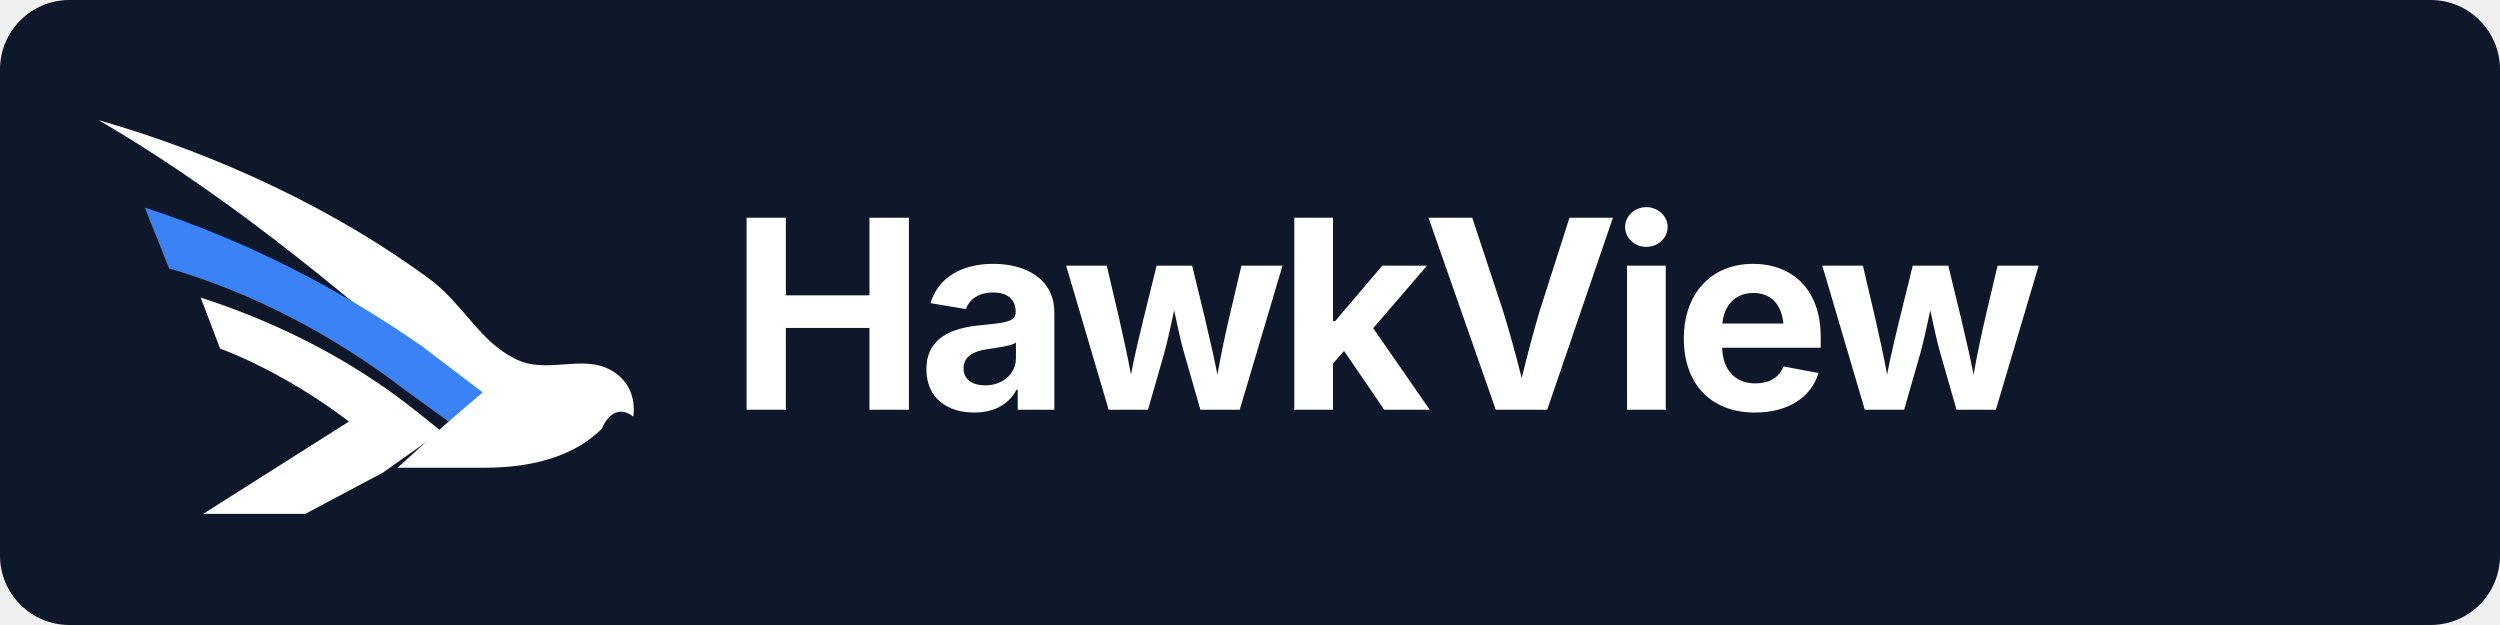
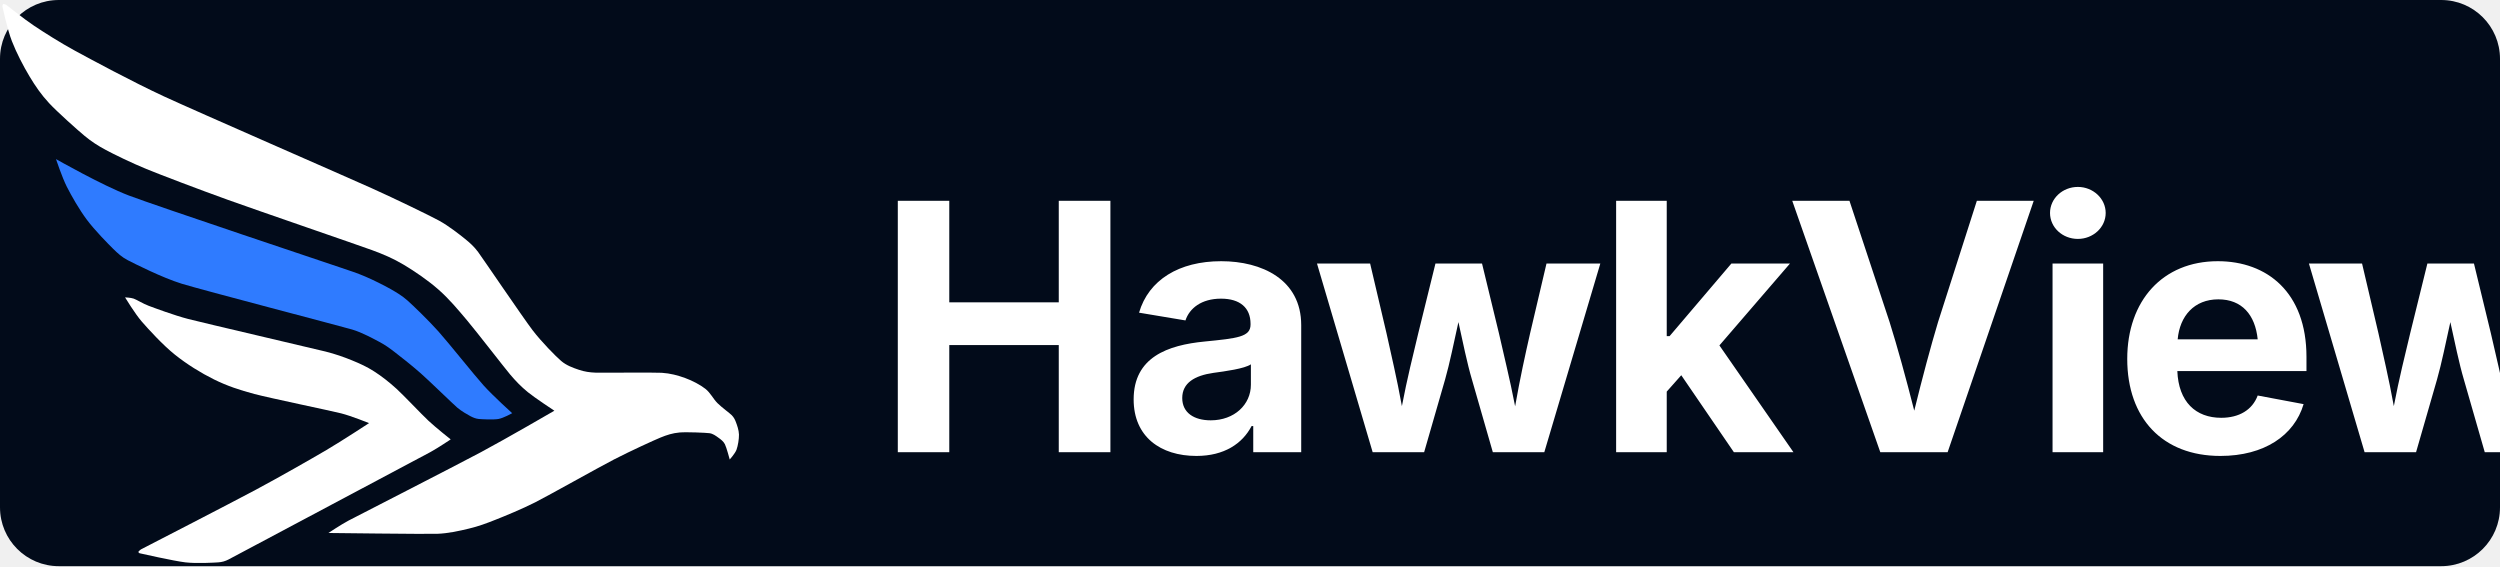
- <svg xmlns="http://www.w3.org/2000/svg" viewBox="0 0 720 180" role="img" aria-label="HawkView">
-   <rect width="720" height="180" rx="20" fill="#0F172A" />
-   <g transform="translate(20 22) scale(.70)">
-     <path fill="#FFFFFF" d="M12 18c49 14 98 37 137 66 13 10 20 25 34 32 13 7 28-2 40 5 7 4 10 11 9 19-5-4-10-2-13 5-11 11-28 16-48 16h-36l21-19c6-6 6-11-1-17C120 96 72 53 12 18Z" />
-     <path fill="#3B82F6" d="M31 54c43 14 81 34 114 57l25 19-14 12-18-13c-30-23-63-40-97-50L31 54Z" />
-     <path fill="#FFFFFF" d="M54 91c34 11 64 27 89 47l10 8-24 17-32 17H55l60-38c-17-13-37-24-53-30L54 91Z" />
+ <svg xmlns="http://www.w3.org/2000/svg" viewBox="0 0 680 154" role="img" aria-label="HawkView">
+   <rect width="680" height="154" rx="16" fill="#020B1A" />
+   <g transform="scale(.6)">
+     <path fill="#FFFFFF" d="M335.00 197.00C335.04 199.03 334.53 202.11 333.88 203.88C333.22 205.64 330.81 208.31 330.81 208.31C330.81 208.31 329.31 202.69 328.62 201.38C327.94 200.06 326.79 199.21 325.62 198.38C324.46 197.54 323.18 196.58 321.62 196.38C320.07 196.17 311.20 195.78 308.06 196.06C304.93 196.34 302.28 197.18 299.38 198.38C296.47 199.57 285.55 204.57 278.31 208.31C271.07 212.06 248.84 224.56 242.69 227.69C236.53 230.82 228.74 233.99 224.62 235.62C220.51 237.26 216.93 238.59 212.62 239.62C208.32 240.66 203.18 241.84 198.00 242.00C192.82 242.16 148.88 241.62 148.88 241.62C148.88 241.62 154.68 237.76 158.00 236.00C161.32 234.24 206.19 211.31 218.00 205.00C229.81 198.69 251.31 186.19 251.31 186.19C251.31 186.19 242.31 180.26 239.25 177.75C236.19 175.24 233.81 172.77 231.25 169.75C228.69 166.73 216.06 150.36 211.75 145.25C207.44 140.14 203.54 135.46 198.75 131.25C193.96 127.04 187.76 122.83 183.00 120.00C178.24 117.17 173.82 115.29 168.62 113.38C163.43 111.46 116.40 95.31 103.38 90.62C90.35 85.94 72.95 79.31 66.38 76.62C59.80 73.94 51.56 69.91 48.00 68.00C44.44 66.09 41.49 64.20 38.38 61.62C35.26 59.05 25.82 50.61 22.25 46.75C18.68 42.89 16.08 39.13 13.38 34.62C10.67 30.12 7.42 23.90 5.38 18.62C3.33 13.35 1.22 3.42 1.12 3.00C1.03 2.58 1.37 1.84 1.44 1.81C1.50 1.78 2.40 1.90 2.81 2.19C3.22 2.47 10.80 8.57 15.38 11.62C19.95 14.68 27.29 19.35 34.00 23.00C40.71 26.65 59.92 37.02 74.31 43.69C88.70 50.35 157.87 80.52 168.62 85.38C179.38 90.23 194.58 97.60 199.00 100.00C203.42 102.40 208.43 106.39 210.75 108.25C213.07 110.11 214.98 111.86 216.75 114.25C218.52 116.64 237.32 144.31 241.38 149.62C245.43 154.94 252.00 161.59 254.38 163.62C256.75 165.66 259.79 166.75 262.38 167.62C264.96 168.50 267.33 168.84 270.06 168.94C272.79 169.04 296.20 168.77 300.00 169.00C303.80 169.23 307.33 170.17 310.62 171.38C313.92 172.58 317.40 174.42 319.75 176.25C322.10 178.08 323.25 180.75 325.25 182.75C327.25 184.75 330.86 187.33 331.75 188.25C332.64 189.17 333.18 190.18 333.62 191.38C334.07 192.57 334.96 194.97 335.00 197.00Z" />
+     <path fill="#2F7BFF" d="M232.19 187.31C232.19 187.31 228.28 189.53 225.94 189.94C223.60 190.34 218.44 190.07 217.06 189.94C215.69 189.80 214.54 189.33 213.31 188.69C212.09 188.04 209.17 186.40 207.25 184.75C205.33 183.10 194.85 172.88 190.75 169.25C186.65 165.62 180.84 161.06 178.62 159.38C176.41 157.69 174.46 156.29 172.00 155.00C169.54 153.71 164.19 150.72 159.62 149.38C155.06 148.03 91.27 131.37 82.38 128.62C73.48 125.88 60.67 119.36 58.00 118.00C55.33 116.64 53.38 114.85 51.25 112.75C49.12 110.65 42.86 104.30 39.38 99.62C35.89 94.95 32.46 88.90 30.31 84.69C28.17 80.48 25.38 72.12 25.38 72.12C25.38 72.12 46.31 84.03 58.38 88.62C70.44 93.22 150.75 120.05 154.62 121.38C158.50 122.70 161.90 123.77 165.62 125.38C169.35 126.98 174.15 129.38 177.00 131.00C179.85 132.62 182.30 134.08 184.75 136.25C187.20 138.42 194.13 145.09 198.75 150.25C203.37 155.41 215.02 170.06 219.25 174.75C223.48 179.44 232.19 187.31 232.19 187.31Z" />
+     <path fill="#FFFFFF" d="M204.31 199.19C204.31 199.19 198.38 203.17 195.00 205.00C191.62 206.83 105.14 252.84 103.62 253.62C102.11 254.41 100.64 254.82 98.94 254.94C97.24 255.05 89.23 255.54 84.06 254.94C78.89 254.34 63.61 250.88 63.31 250.81C63.01 250.75 62.67 250.24 62.69 250.19C62.71 250.13 63.45 249.29 64.00 249.00C64.55 248.71 104.67 228.07 116.00 222.00C127.33 215.93 141.11 208.05 148.00 204.00C154.89 199.95 167.31 191.81 167.31 191.81C167.31 191.81 159.18 188.53 154.62 187.38C150.07 186.22 121.98 180.39 115.38 178.62C108.77 176.86 103.02 174.98 97.00 172.00C90.98 169.02 84.71 165.12 79.25 160.75C73.79 156.38 67.30 149.26 64.25 145.75C61.20 142.24 56.69 134.81 56.69 134.81C56.69 134.81 59.31 134.91 60.62 135.38C61.94 135.84 64.92 137.71 67.38 138.62C69.83 139.54 78.95 142.96 85.38 144.62C91.80 146.29 143.33 158.29 147.62 159.38C151.92 160.46 156.00 161.89 159.62 163.38C163.25 164.86 166.33 166.27 169.62 168.38C172.92 170.48 176.43 173.23 179.75 176.25C183.07 179.27 190.89 187.61 194.25 190.75C197.61 193.89 204.31 199.19 204.31 199.19Z" />
  </g>
-   <text x="210" y="118" fill="#FFFFFF" font-family="Manrope, Inter, Arial, sans-serif" font-size="76" font-weight="700" letter-spacing="-2.5">HawkView</text>
+   <text x="238" y="123" fill="#FFFFFF" font-family="Manrope, Inter, Arial, sans-serif" font-size="94" font-weight="700" letter-spacing="-3">HawkView</text>
</svg>
